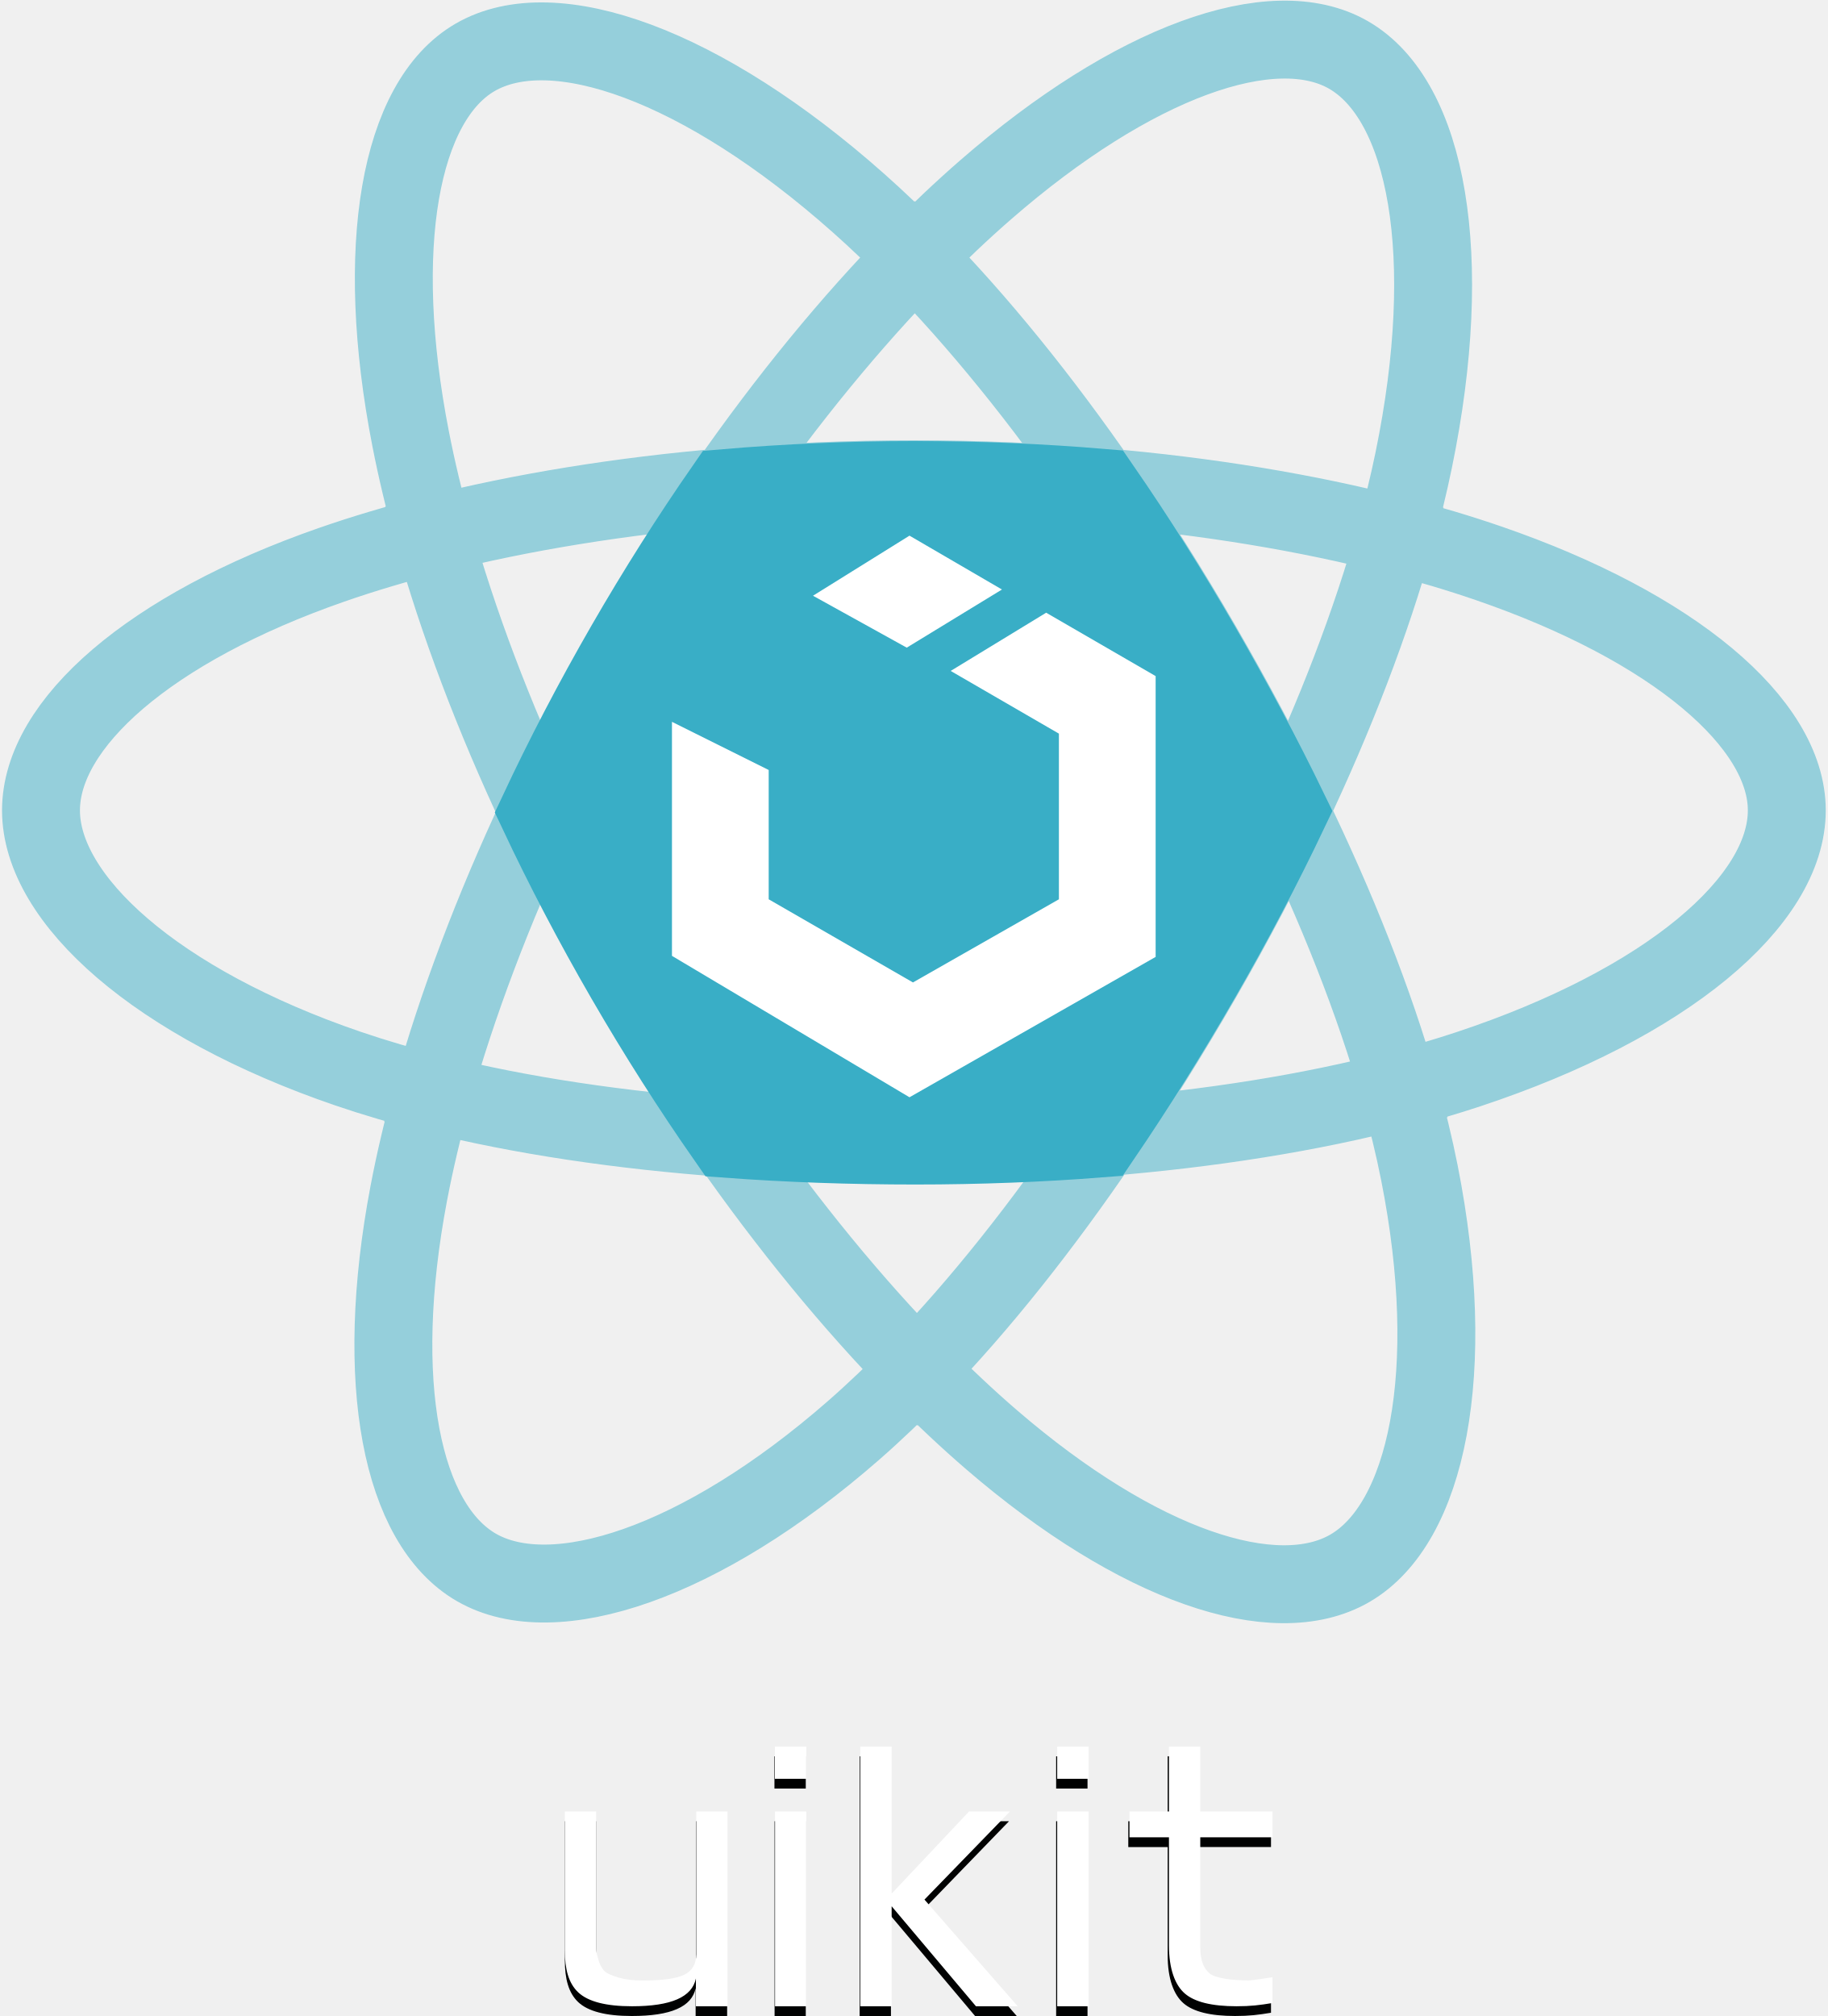
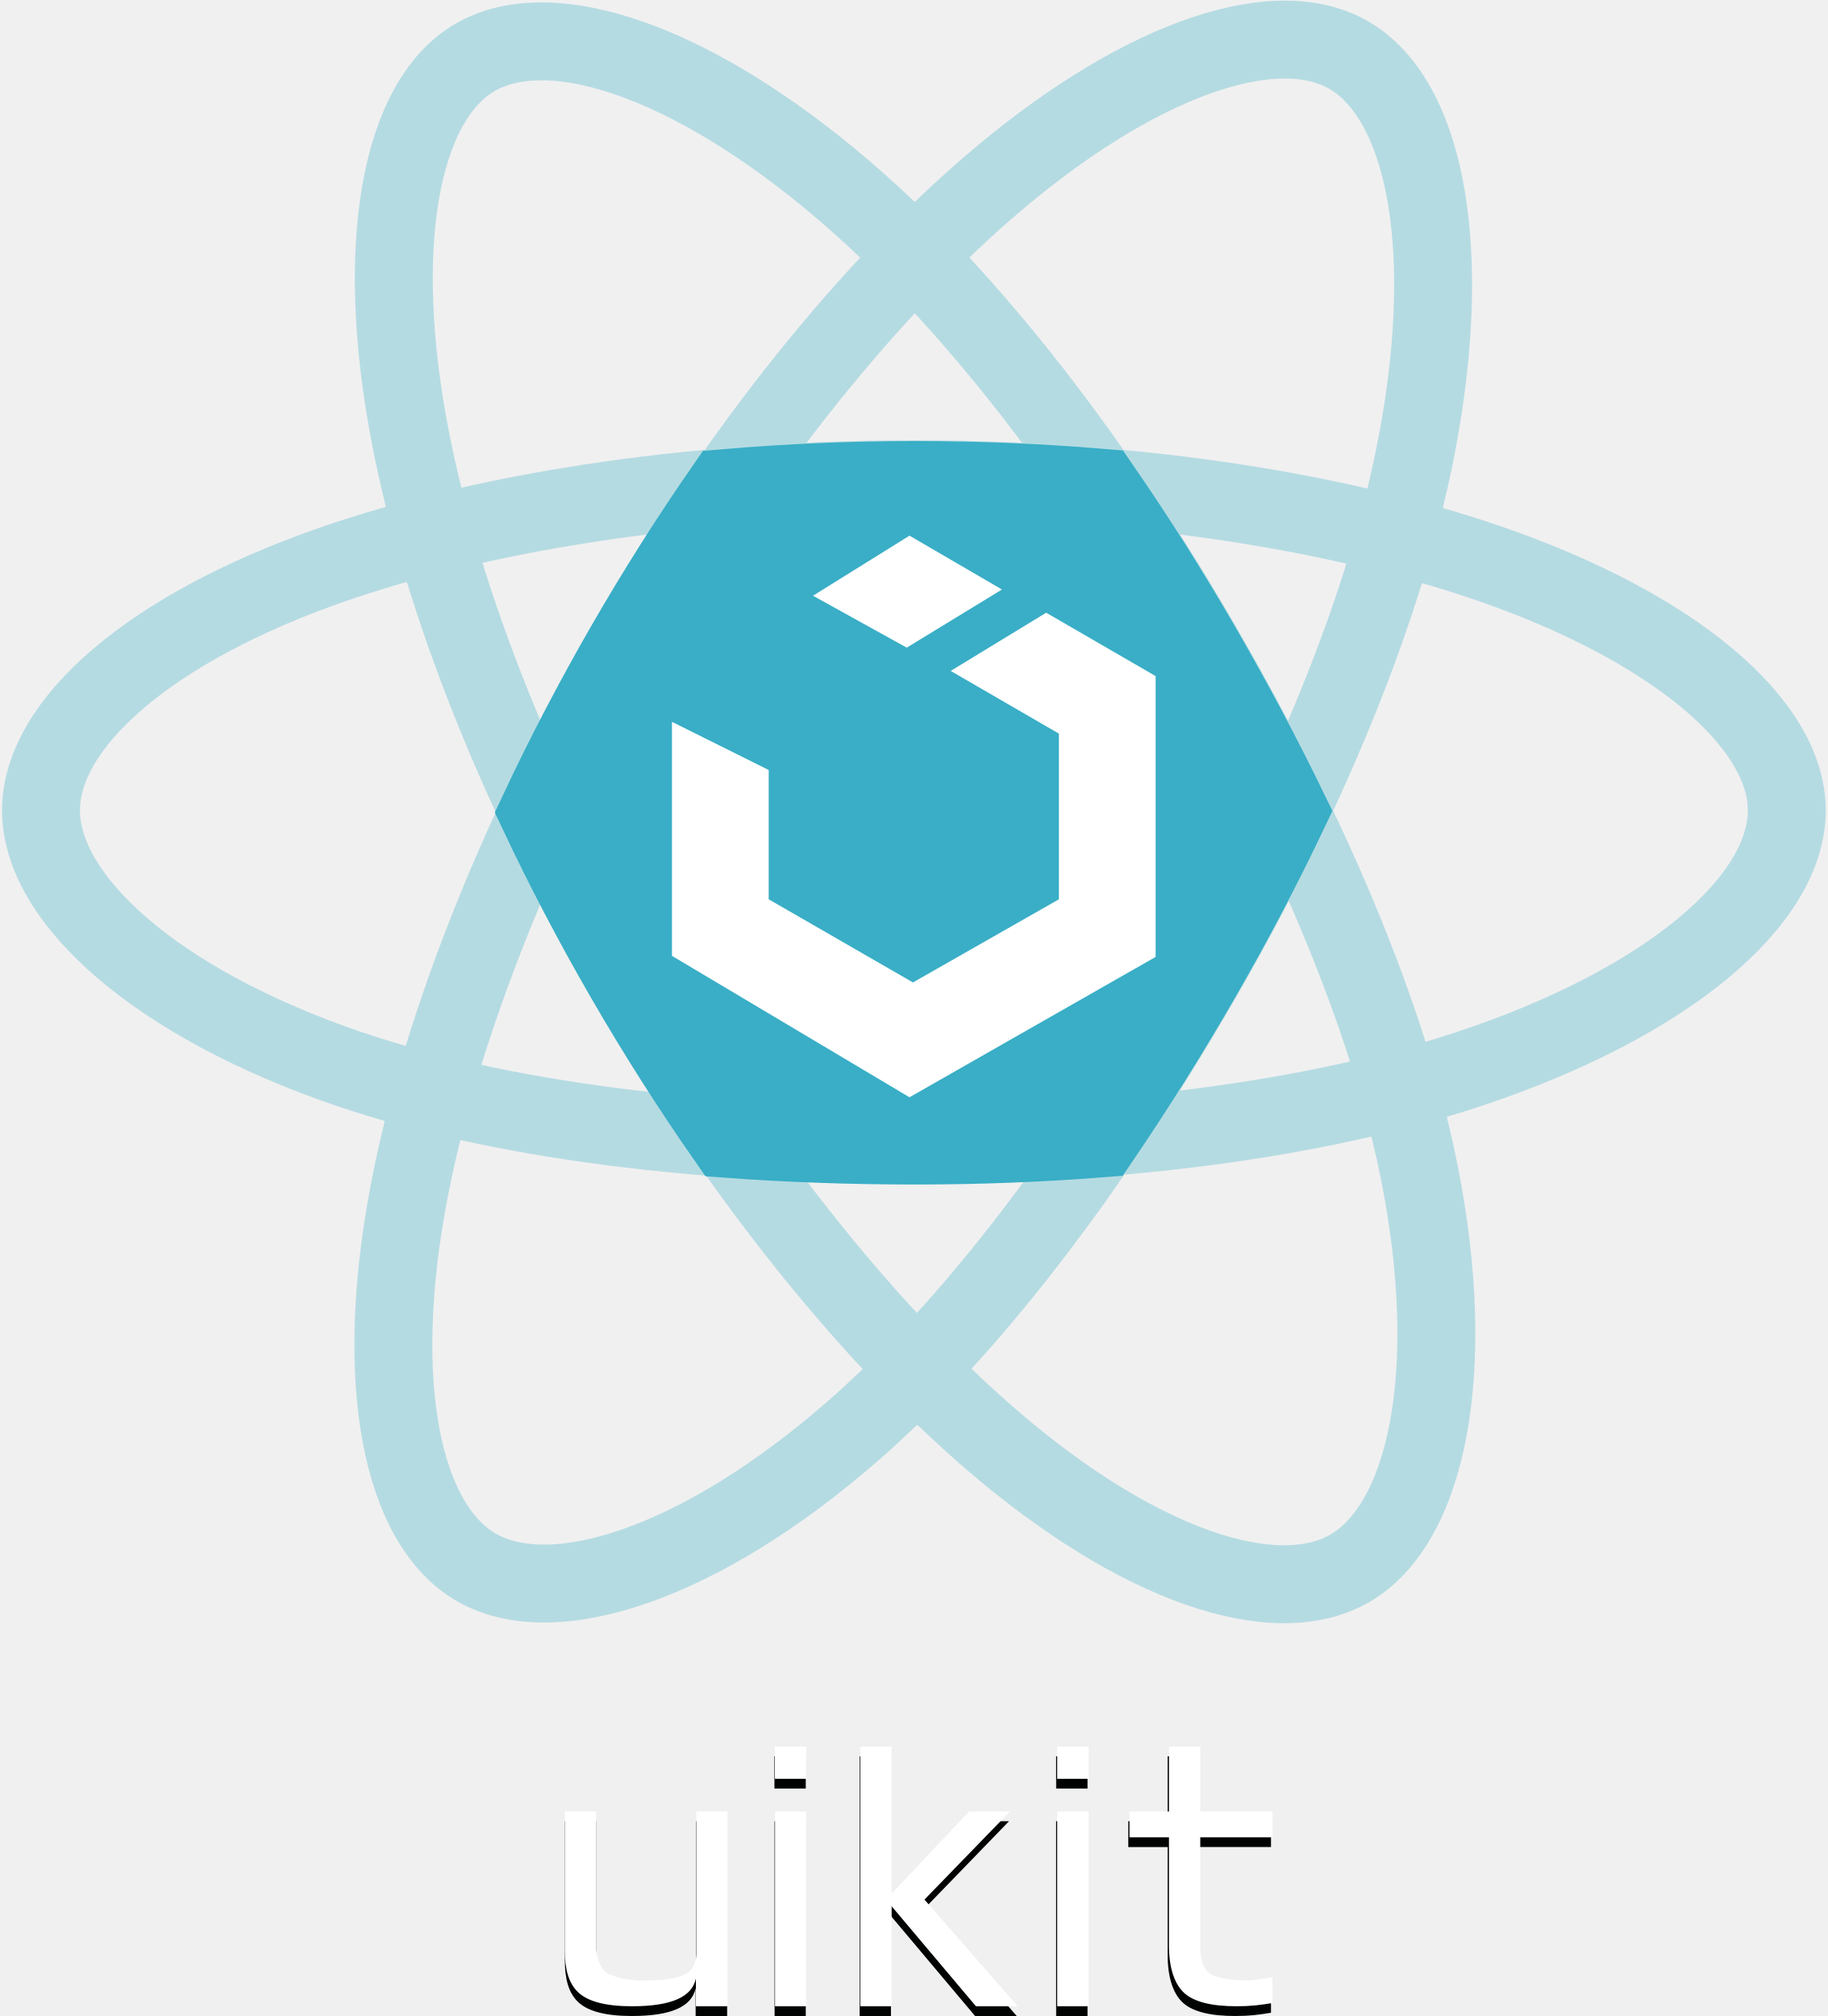
<svg xmlns="http://www.w3.org/2000/svg" width="563px" height="621px" viewBox="0 0 563 621" version="1.1">
  <defs />
  <g id="Page-1" stroke="none" stroke-width="1" fill="none" fill-rule="evenodd">
    <g id="master" transform="translate(-1309, -50)">
      <g id="canvas-large" transform="translate(1109, 0)">
        <g id="logo-large" transform="translate(182, 0)">
-           <g id="logo">
+           <g id="logo-large-inner">
            <g id="fill-version" transform="translate(30, 62)">
-               <g id="react" stroke="#39AEC6" stroke-width="24" opacity="0.5">
+               <g id="react" stroke="#39AEC6" stroke-width="24" opacity="0.328">
                <path d="M419.031,323.638 C426.429,321.704 433.546,319.609 440.347,317.356 C501.389,297.131 538.43,265.619 538.43,237.628 C538.43,210.768 503.48,181.104 446.636,161.535 C437.582,158.418 427.962,155.544 417.849,152.933 L417.849,152.933 C420.059,145.002 421.948,137.256 423.498,129.733 C436.473,66.751 427.679,18.92 403.431,4.937 C380.163,-8.481 337.006,6.976 291.656,46.442 C284.428,52.732 277.127,59.635 269.808,67.097 C264.035,61.217 258.262,55.705 252.513,50.601 C204.428,7.905 158.597,-8.363 134.373,5.661 C111.127,19.118 102.965,64.228 114.509,123.227 C116.359,132.68 118.708,142.507 121.537,152.63 C110.395,155.453 99.859,158.59 90.043,162.012 C33.998,181.552 0.628,210.986 0.628,237.628 C0.628,265.084 36.193,297.005 95.239,317.187 C103.437,319.989 112.11,322.53 121.195,324.815 C118.228,335.452 115.795,345.742 113.926,355.586 C102.854,413.898 111.681,457.509 134.76,470.819 C158.545,484.535 203.964,469.674 250.945,428.606 C257.473,422.9 264.013,416.65 270.536,409.916 C278.274,417.805 285.98,425.057 293.58,431.597 C338.57,470.312 380.762,484.444 403.819,471.096 C427.581,457.34 437.389,410.569 425.272,349.356 C423.625,341.036 421.533,332.446 419.031,323.638 Z M327.455,138.058 C360.154,140.843 390.766,145.941 417.849,152.933 L417.849,152.933 C410.407,179.648 399.337,208.45 385.408,237.805 C377.215,220.905 368.096,203.806 358.236,186.774 C348.413,169.807 338.093,153.477 327.455,138.058 Z M153.938,238.209 C139.853,268.202 128.778,297.637 121.195,324.815 C148.384,331.655 179.255,336.203 212.072,338.6 C201.248,323.091 190.754,306.64 180.821,289.482 C170.909,272.361 161.926,255.179 153.938,238.209 Z M419.031,323.638 C391.779,330.761 360.725,335.701 327.687,338.35 C309.273,365.472 289.977,389.846 270.536,409.916 C250.851,389.847 230.958,365.658 212.072,338.6 C230.703,339.96 249.961,340.628 269.529,340.628 C289.336,340.628 308.835,339.862 327.687,338.35 C338.234,322.815 348.492,306.379 358.322,289.334 C368.219,272.172 377.298,254.895 385.408,237.805 C399.811,267.515 411.353,296.608 419.031,323.638 Z M121.537,152.63 C148.579,145.778 179.187,140.775 211.725,138.034 C230.485,111.075 250.207,87.082 269.808,67.097 C289.349,87.004 308.885,111.143 327.455,138.058 C308.74,136.464 289.342,135.628 269.529,135.628 C249.83,135.628 230.458,136.456 211.725,138.034 C201.014,153.427 190.617,169.788 180.736,186.922 C170.893,203.99 161.931,221.19 153.938,238.209 C139.98,208.554 129.06,179.544 121.537,152.63 Z" id="Electrons" />
              </g>
              <path d="M270,135.871 C249.949,135.871 230.237,136.729 211.193,138.362 C200.643,153.564 190.4,169.704 180.659,186.595 C170.743,203.789 161.722,221.115 153.685,238.257 C161.682,255.254 170.678,272.462 180.606,289.61 C190.553,306.793 201.063,323.267 211.904,338.795 C230.733,340.188 250.208,340.871 270,340.871 C289.461,340.871 308.624,340.131 327.169,338.672 C337.872,322.946 348.278,306.289 358.245,289.007 C368.07,271.971 377.088,254.82 385.153,237.852 C376.97,220.979 367.865,203.907 358.021,186.902 C348.211,169.957 337.904,153.647 327.281,138.246 C308.766,136.688 289.585,135.871 270,135.871 Z" id="Hex" stroke="#39AEC6" stroke-width="24" fill="#39AEC6" />
              <g id="uikit" transform="translate(195, 153)" fill="#FFFFFF">
                <path d="M101.655,16.591 L73.171,0 L43.446,18.507 L72.327,34.5 L101.655,16.591 L101.655,16.591 Z M85.861,41.669 L119.2,60.986 L119.2,112.014 L74.239,137.628 L29.8,112.014 L29.8,72.187 L0,57.351 L0,129.439 L73.171,173 L149,129.762 L149,43.262 L115.276,23.735 L85.861,41.669 Z" />
              </g>
            </g>
          </g>
          <g id="text" transform="translate(192, 588)">
            <g id="Group" transform="translate(0, 3)" fill="#010202">
              <path d="M217.536,27.96 L217.536,20 L195.332,20 L195.332,0 L185.704,0 L185.704,20 L173.572,20 L173.572,27.96 L185.704,27.96 L185.704,61.258 C185.704,68.538 187.581,73.478 190.589,76.078 C193.576,78.678 198.883,79.998 206.472,79.998 C210.895,79.998 213.537,79.658 217.534,78.998 L217.534,71.058 C212.869,71.718 211.438,72.036 210.106,72.036 C205.019,72.036 199.872,71.318 198.196,69.878 C196.521,68.436 195.33,66.176 195.33,61.878 L195.33,27.958 L217.536,27.958 L217.536,27.96 Z M151.349,80 L161.015,80 L161.015,20 L151.349,20 L151.349,80 L151.349,80 Z M151.349,9.94 L161.015,9.94 L161.015,0.02 L151.349,0.02 L151.349,9.94 L151.349,9.94 Z M136.833,20 L124.26,20 L100.46,45.3 L100.46,0 L90.811,0 L90.811,80 L100.46,80 L100.46,49.2 L126.375,80 L139.215,80 L110.55,47.14 L136.833,20 L136.833,20 Z M64.613,80 L74.221,80 L74.221,20 L64.613,20 L64.613,80 L64.613,80 Z M64.572,9.94 L74.221,9.94 L74.221,0.02 L64.572,0.02 L64.572,9.94 L64.572,9.94 Z M40.391,64 C40.391,67.06 39.079,69.16 36.656,70.32 C34.234,71.48 30.157,72.06 23.899,72.06 C21.053,72.06 18.691,71.78 16.814,71.24 C14.937,70.72 12.717,69.92 11.929,68.9 C11.142,67.858 10.617,66.84 10.375,65.858 C10.113,64.858 9.628,63.62 9.628,62.14 L9.628,20 L-2.84217094e-14,20 L-2.84217094e-14,62.76 C-2.84217094e-14,68.54 1.11,72.86 4.118,75.72 C7.125,78.56 12.636,80 20.629,80 C32.74,80 39.119,77.14 40.29,71.44 L40.29,80 L49.999,80 L49.999,20 L40.391,20 L40.391,64 L40.391,64 Z" id="Shape" />
            </g>
            <path d="M218,27.96 L218,20 L195.749,20 L195.749,0 L186.1,0 L186.1,20 L173.943,20 L173.943,27.96 L186.1,27.96 L186.1,61.258 C186.1,68.538 187.981,73.478 190.995,76.078 C193.989,78.678 199.307,79.998 206.913,79.998 C211.345,79.998 213.993,79.658 217.998,78.998 L217.998,71.058 C213.323,71.718 211.889,72.036 210.554,72.036 C205.456,72.036 200.298,71.318 198.619,69.878 C196.94,68.436 195.747,66.176 195.747,61.878 L195.747,27.958 L218,27.958 L218,27.96 Z M151.672,80 L161.359,80 L161.359,20 L151.672,20 L151.672,80 L151.672,80 Z M151.672,9.94 L161.359,9.94 L161.359,0.02 L151.672,0.02 L151.672,9.94 L151.672,9.94 Z M137.125,20 L124.525,20 L100.674,45.3 L100.674,0 L91.005,0 L91.005,80 L100.674,80 L100.674,49.2 L126.645,80 L139.512,80 L110.786,47.14 L137.125,20 L137.125,20 Z M64.751,80 L74.379,80 L74.379,20 L64.751,20 L64.751,80 L64.751,80 Z M64.71,9.94 L74.379,9.94 L74.379,0.02 L64.71,0.02 L64.71,9.94 L64.71,9.94 Z M40.477,64 C40.477,67.06 39.162,69.16 36.735,70.32 C34.307,71.48 30.221,72.06 23.95,72.06 C21.098,72.06 18.731,71.78 16.85,71.24 C14.969,70.72 12.744,69.92 11.955,68.9 C11.166,67.858 10.64,66.84 10.397,65.858 C10.134,64.858 9.649,63.62 9.649,62.14 L9.649,20 L-2.84217094e-14,20 L-2.84217094e-14,62.76 C-2.84217094e-14,68.54 1.113,72.86 4.127,75.72 C7.141,78.56 12.663,80 20.673,80 C32.81,80 39.202,77.14 40.376,71.44 L40.376,80 L50.105,80 L50.105,20 L40.477,20 L40.477,64 L40.477,64 Z" id="Shape" fill="#FFFFFF" />
          </g>
        </g>
      </g>
    </g>
  </g>
</svg>
